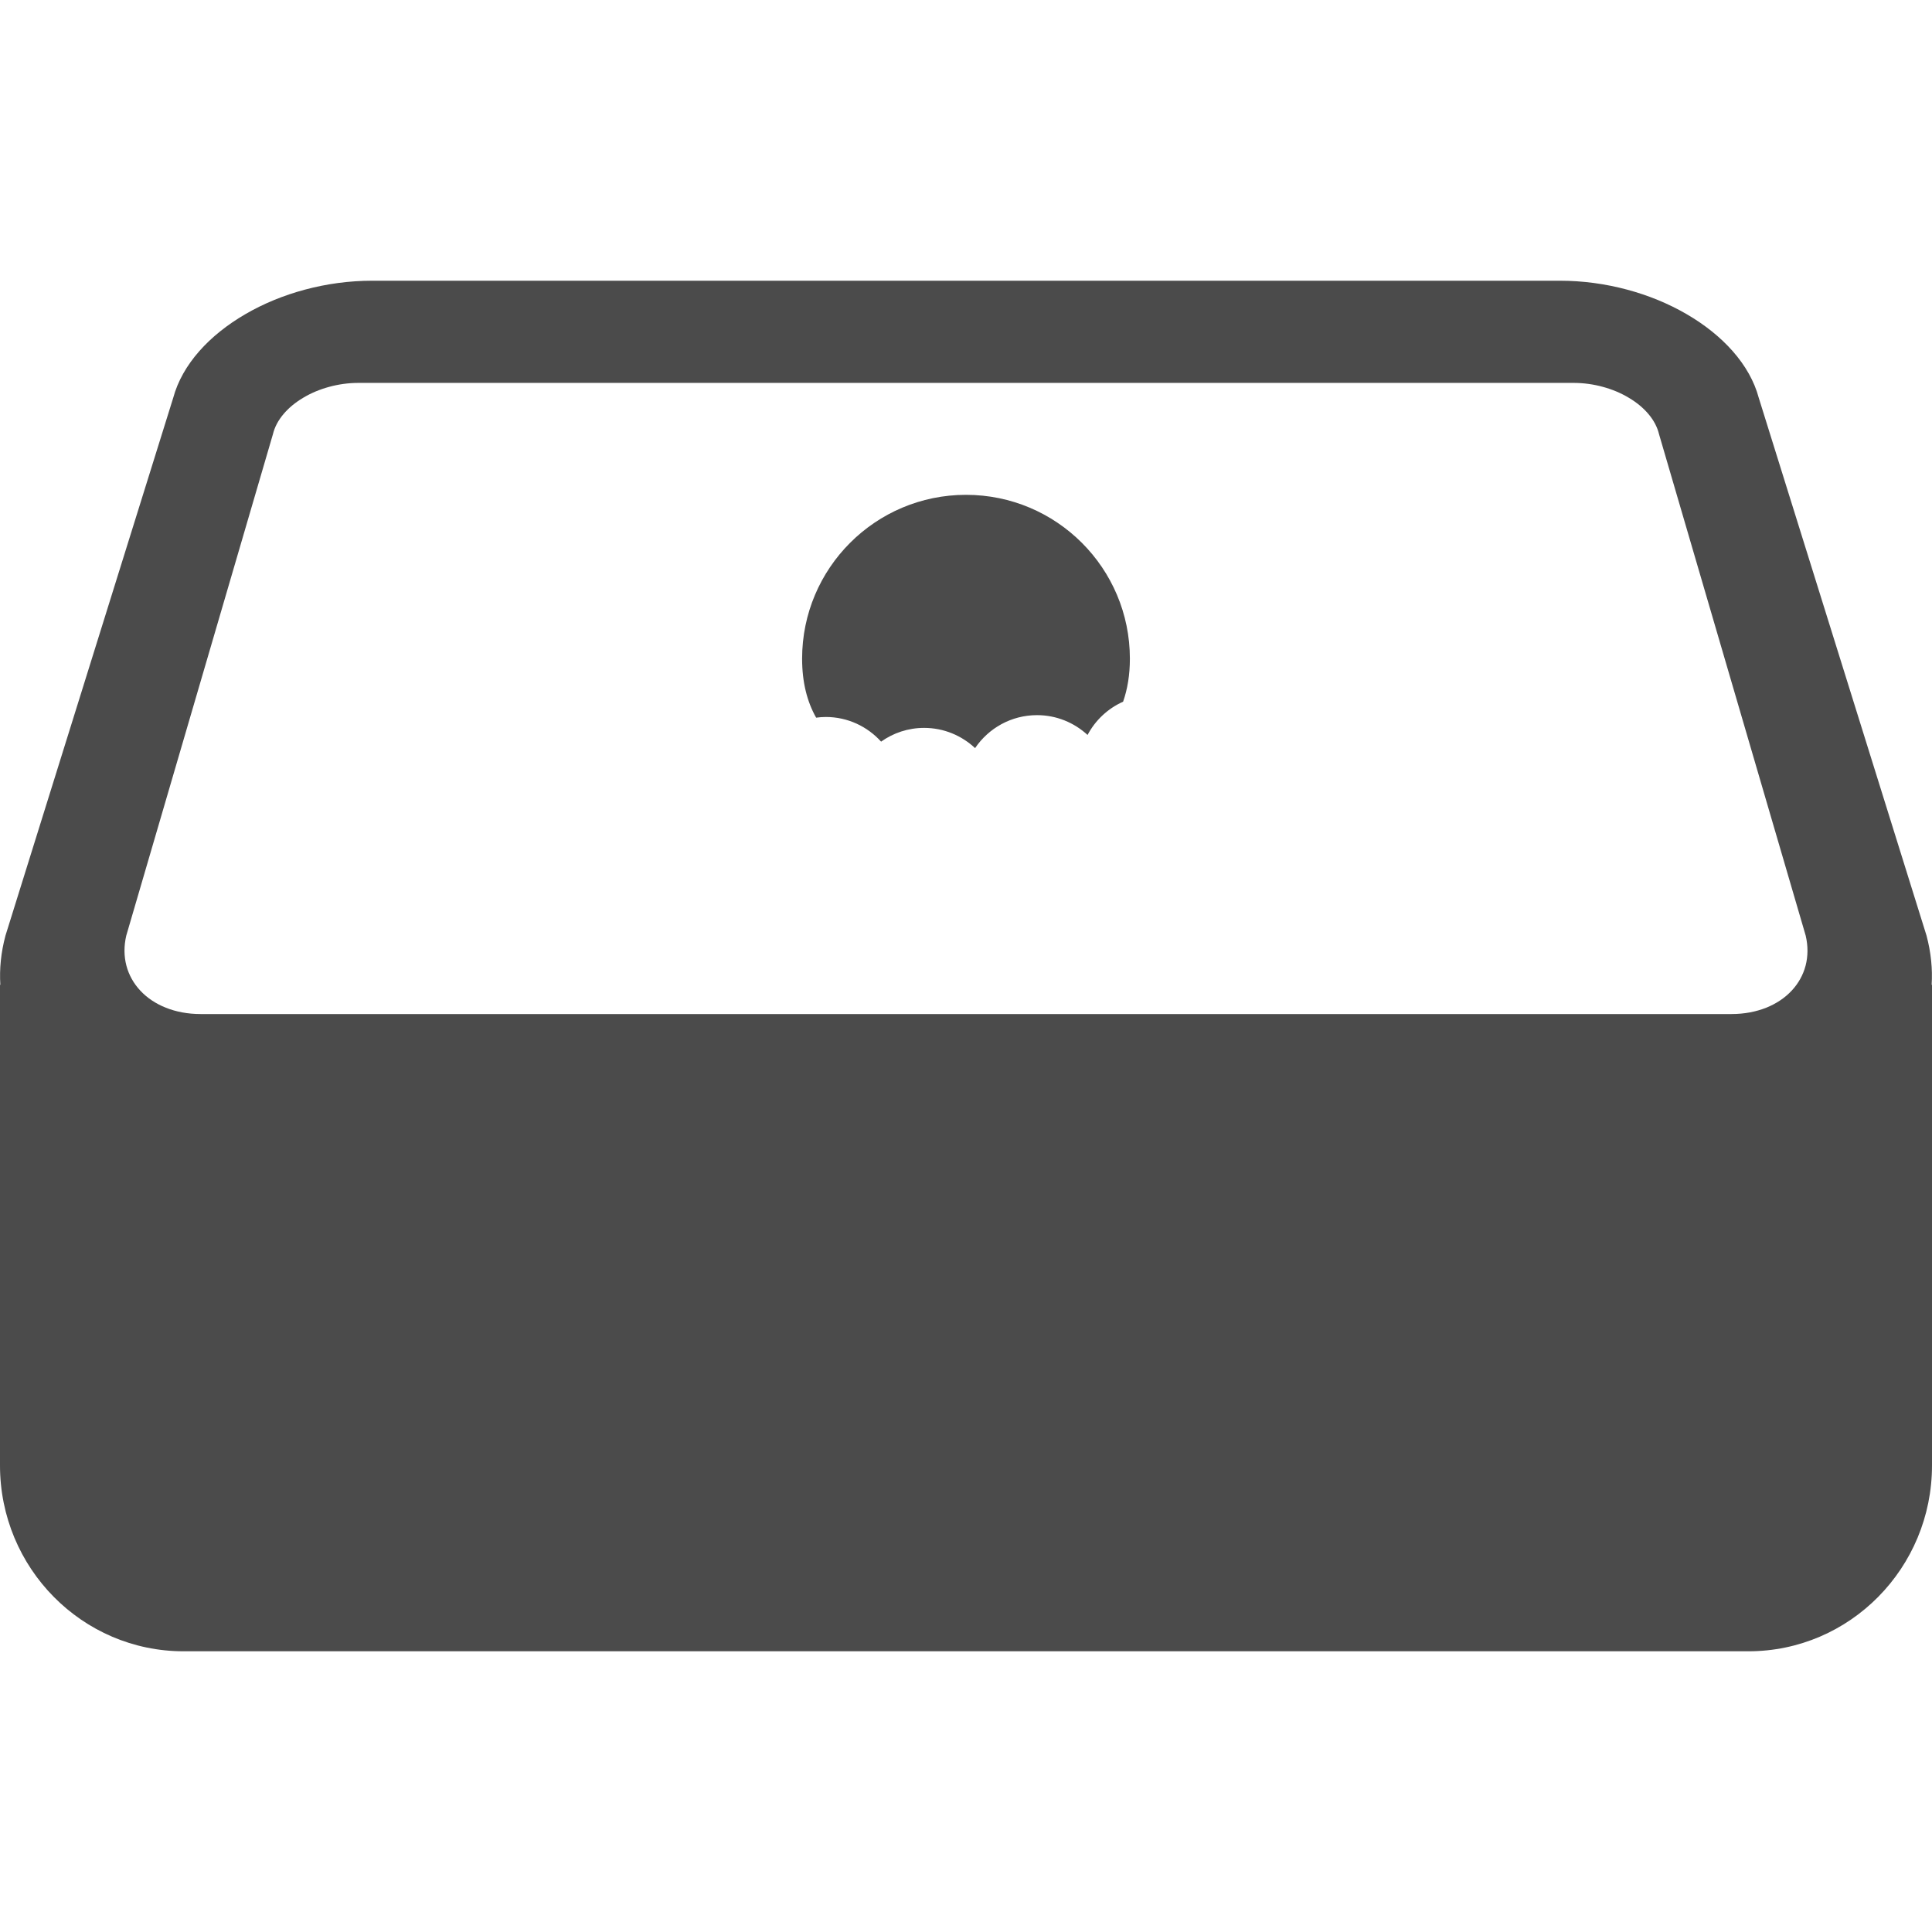
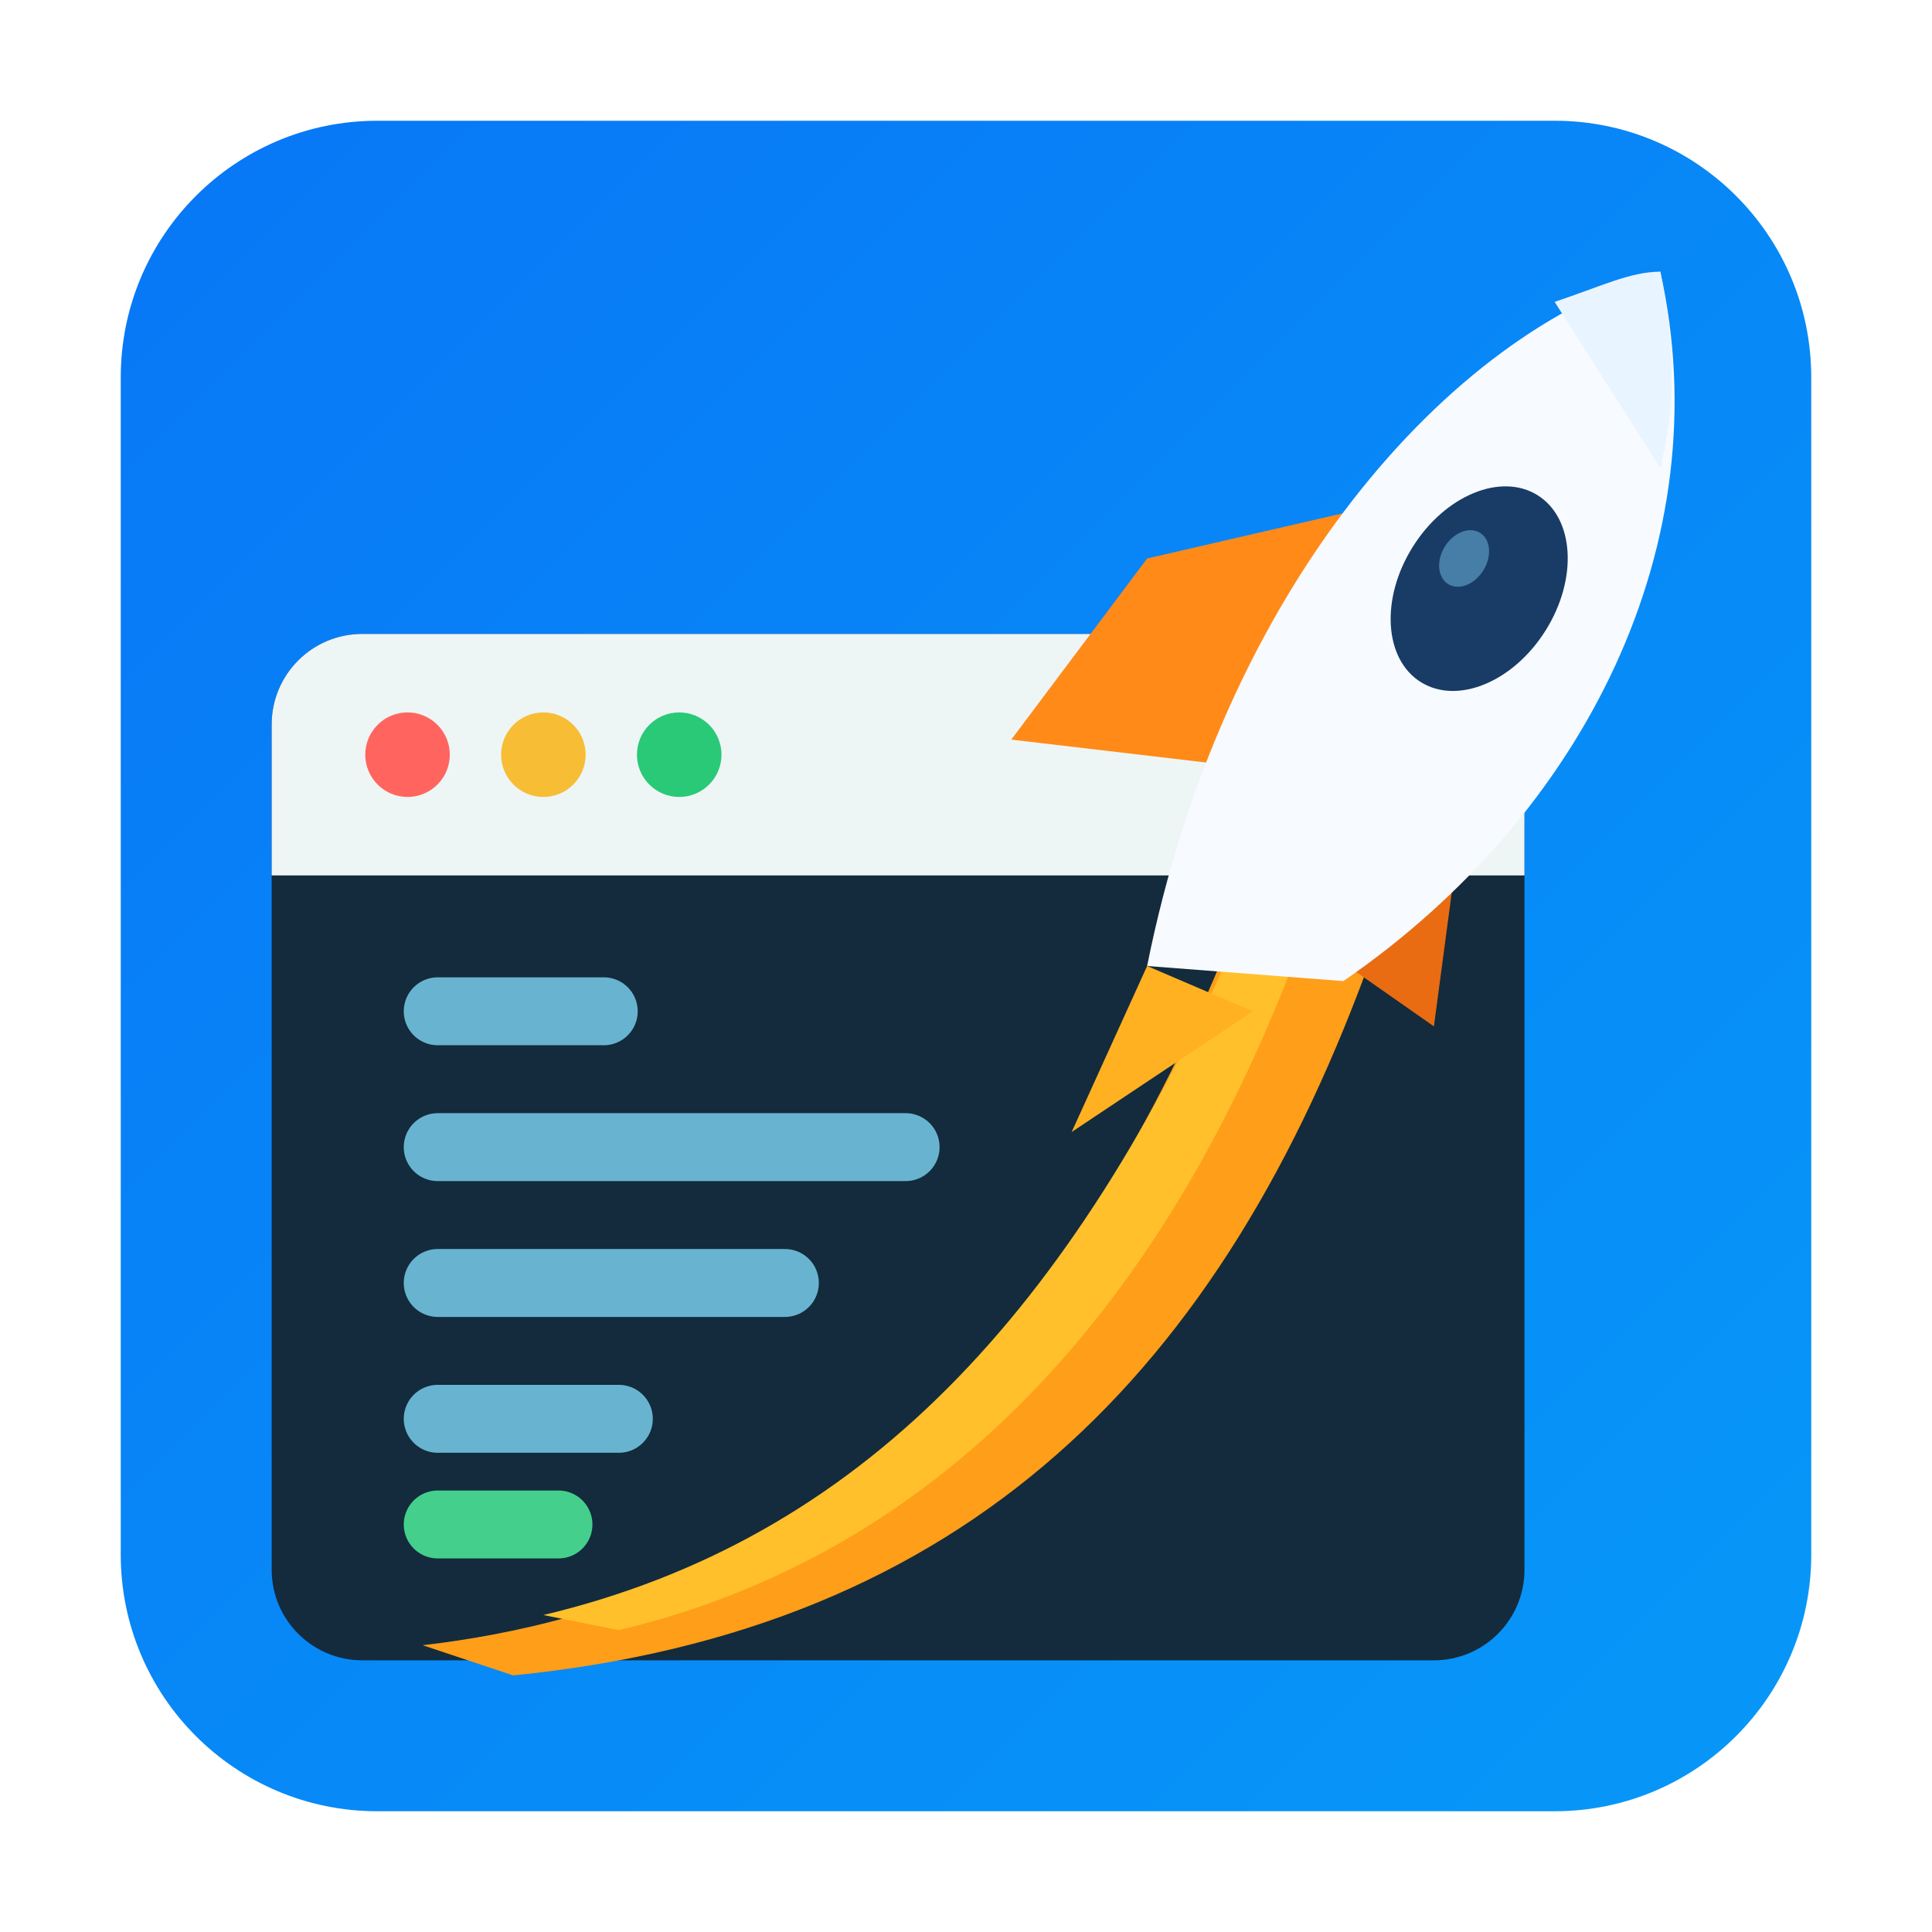
- <svg xmlns="http://www.w3.org/2000/svg" version="1.1" id="_x32_" x="0px" y="0px" viewBox="0 0 512 512" style="width: 32px; height: 32px; opacity: 1;" xml:space="preserve">
-   <style type="text/css">
- 	.st0{fill:#4B4B4B;}
- </style>
-   <g>
-     <path class="st0" d="M256,131.135c-23.991,0-43.434,19.442-43.434,43.43c0,6.264,1.333,11.418,3.723,15.625   c0.833-0.111,1.685-0.184,2.551-0.184c5.819,0,11.036,2.526,14.659,6.534c3.223-2.291,7.152-3.642,11.399-3.642   c5.232,0,9.975,2.049,13.51,5.36c3.558-5.272,9.582-8.737,16.418-8.737c5.169,0,9.86,2.004,13.389,5.249   c2.056-3.898,5.378-7.012,9.42-8.818c1.16-3.319,1.795-7.086,1.795-11.388C299.43,150.578,279.984,131.135,256,131.135z" style="fill: rgb(75, 75, 75);" />
-     <path class="st0" d="M511.912,260.978c0.257-4.185-0.169-8.562-1.365-13.04l-44.451-142.486c-1.183-4.435-3.591-8.62-6.902-12.38   c-3.275-3.722-7.445-7.048-12.225-9.824c-4.75-2.76-10.096-4.978-15.794-6.498c-5.668-1.52-11.689-2.357-17.812-2.357H98.649   c-6.12,0-12.148,0.837-17.82,2.357c-5.691,1.52-11.047,3.738-15.794,6.498c-4.78,2.776-8.954,6.102-12.233,9.824   c-3.307,3.76-5.712,7.944-6.905,12.38L1.453,247.938c-1.204,4.479-1.626,8.856-1.365,13.04H0v127.384   c0,27.196,21.781,49.245,48.647,49.245h414.702c26.866,0,48.651-22.049,48.651-49.245V260.978H511.912z M478.497,255.92   c-0.654,2.481-1.917,4.721-3.686,6.615c-1.784,1.909-4.068,3.451-6.755,4.523c-2.702,1.072-5.793,1.674-9.178,1.674H53.137   c-3.385,0-6.48-0.602-9.179-1.674c-2.694-1.072-4.985-2.614-6.766-4.523c-1.769-1.894-3.036-4.134-3.69-6.615   c-0.65-2.468-0.697-5.169-0.037-7.982l38.856-132.846c0.452-1.902,1.425-3.722,2.808-5.352c1.374-1.638,3.15-3.098,5.206-4.317   c2.045-1.234,4.373-2.218,6.858-2.893c2.478-0.683,5.118-1.057,7.809-1.057h322.008c2.688,0,5.323,0.374,7.798,1.057   c2.49,0.675,4.81,1.659,6.858,2.893c2.056,1.219,3.825,2.68,5.205,4.317c1.374,1.63,2.35,3.451,2.798,5.352l38.856,132.846   C479.187,250.751,479.143,253.452,478.497,255.92z" style="fill: rgb(75, 75, 75);" />
+ <svg xmlns="http://www.w3.org/2000/svg" width="32" height="32" viewBox="0 0 128 128">
+   <defs>
+     <linearGradient id="tile" x1="0" y1="0" x2="1" y2="1">
+       <stop stop-color="#0877F6" />
+       <stop offset="1" stop-color="#0798F8" />
+     </linearGradient>
+     <clipPath id="tile-clip">
+       <rect x="8" y="8" width="112" height="112" rx="17" />
+     </clipPath>
+   </defs>
+   <rect x="8" y="8" width="112" height="112" rx="17" fill="url(#tile)" />
+   <g clip-path="url(#tile-clip)">
+     <rect x="18" y="42" width="83" height="68" rx="6" fill="#132B3C" />
+     <path d="M24 42h71a6 6 0 0 1 6 6v10H18V48a6 6 0 0 1 6-6Z" fill="#EEF5F5" />
+     <circle cx="27" cy="50" r="2.8" fill="#FF655E" />
+     <circle cx="36" cy="50" r="2.8" fill="#F7BD35" />
+     <circle cx="45" cy="50" r="2.8" fill="#29C978" />
+     <path d="M29 67h11M29 76h31M29 85h23M29 94h12" fill="none" stroke="#68B4D0" stroke-width="4.5" stroke-linecap="round" />
+     <path d="M29 101h8" fill="none" stroke="#45CF8C" stroke-width="4.5" stroke-linecap="round" />
+     <path d="M28 109c26-3 43-20 54-48l9 2c-10 28-27 45-57 48Z" fill="#FF9E18" />
+     <path d="M36 107c21-5 35-20 46-45l4 1c-9 24-24 40-45 45Z" fill="#FFC02B" />
+     <path d="m67 49 9-12 13-3-5 17Z" fill="#FF8A18" />
+     <path d="m84 59 13-6-2 15-10-7Z" fill="#E96C13" />
+     <path d="M76 64c5-25 20-42 34-46 4 18-5 36-21 47l-13-1Z" fill="#F7FAFF" />
+     <path d="M103 20c3-1 5-2 7-2 1 5 1 9 0 13Z" fill="#E8F4FF" />
+     <ellipse cx="98" cy="39" rx="5.2" ry="7.3" transform="rotate(32 98 39)" fill="#183C66" />
+     <ellipse cx="97" cy="37" rx="1.5" ry="2" transform="rotate(32 97 37)" fill="#477EA7" />
+     <path d="M76 64 71 75l12-8Z" fill="#FFB122" />
  </g>
</svg>
